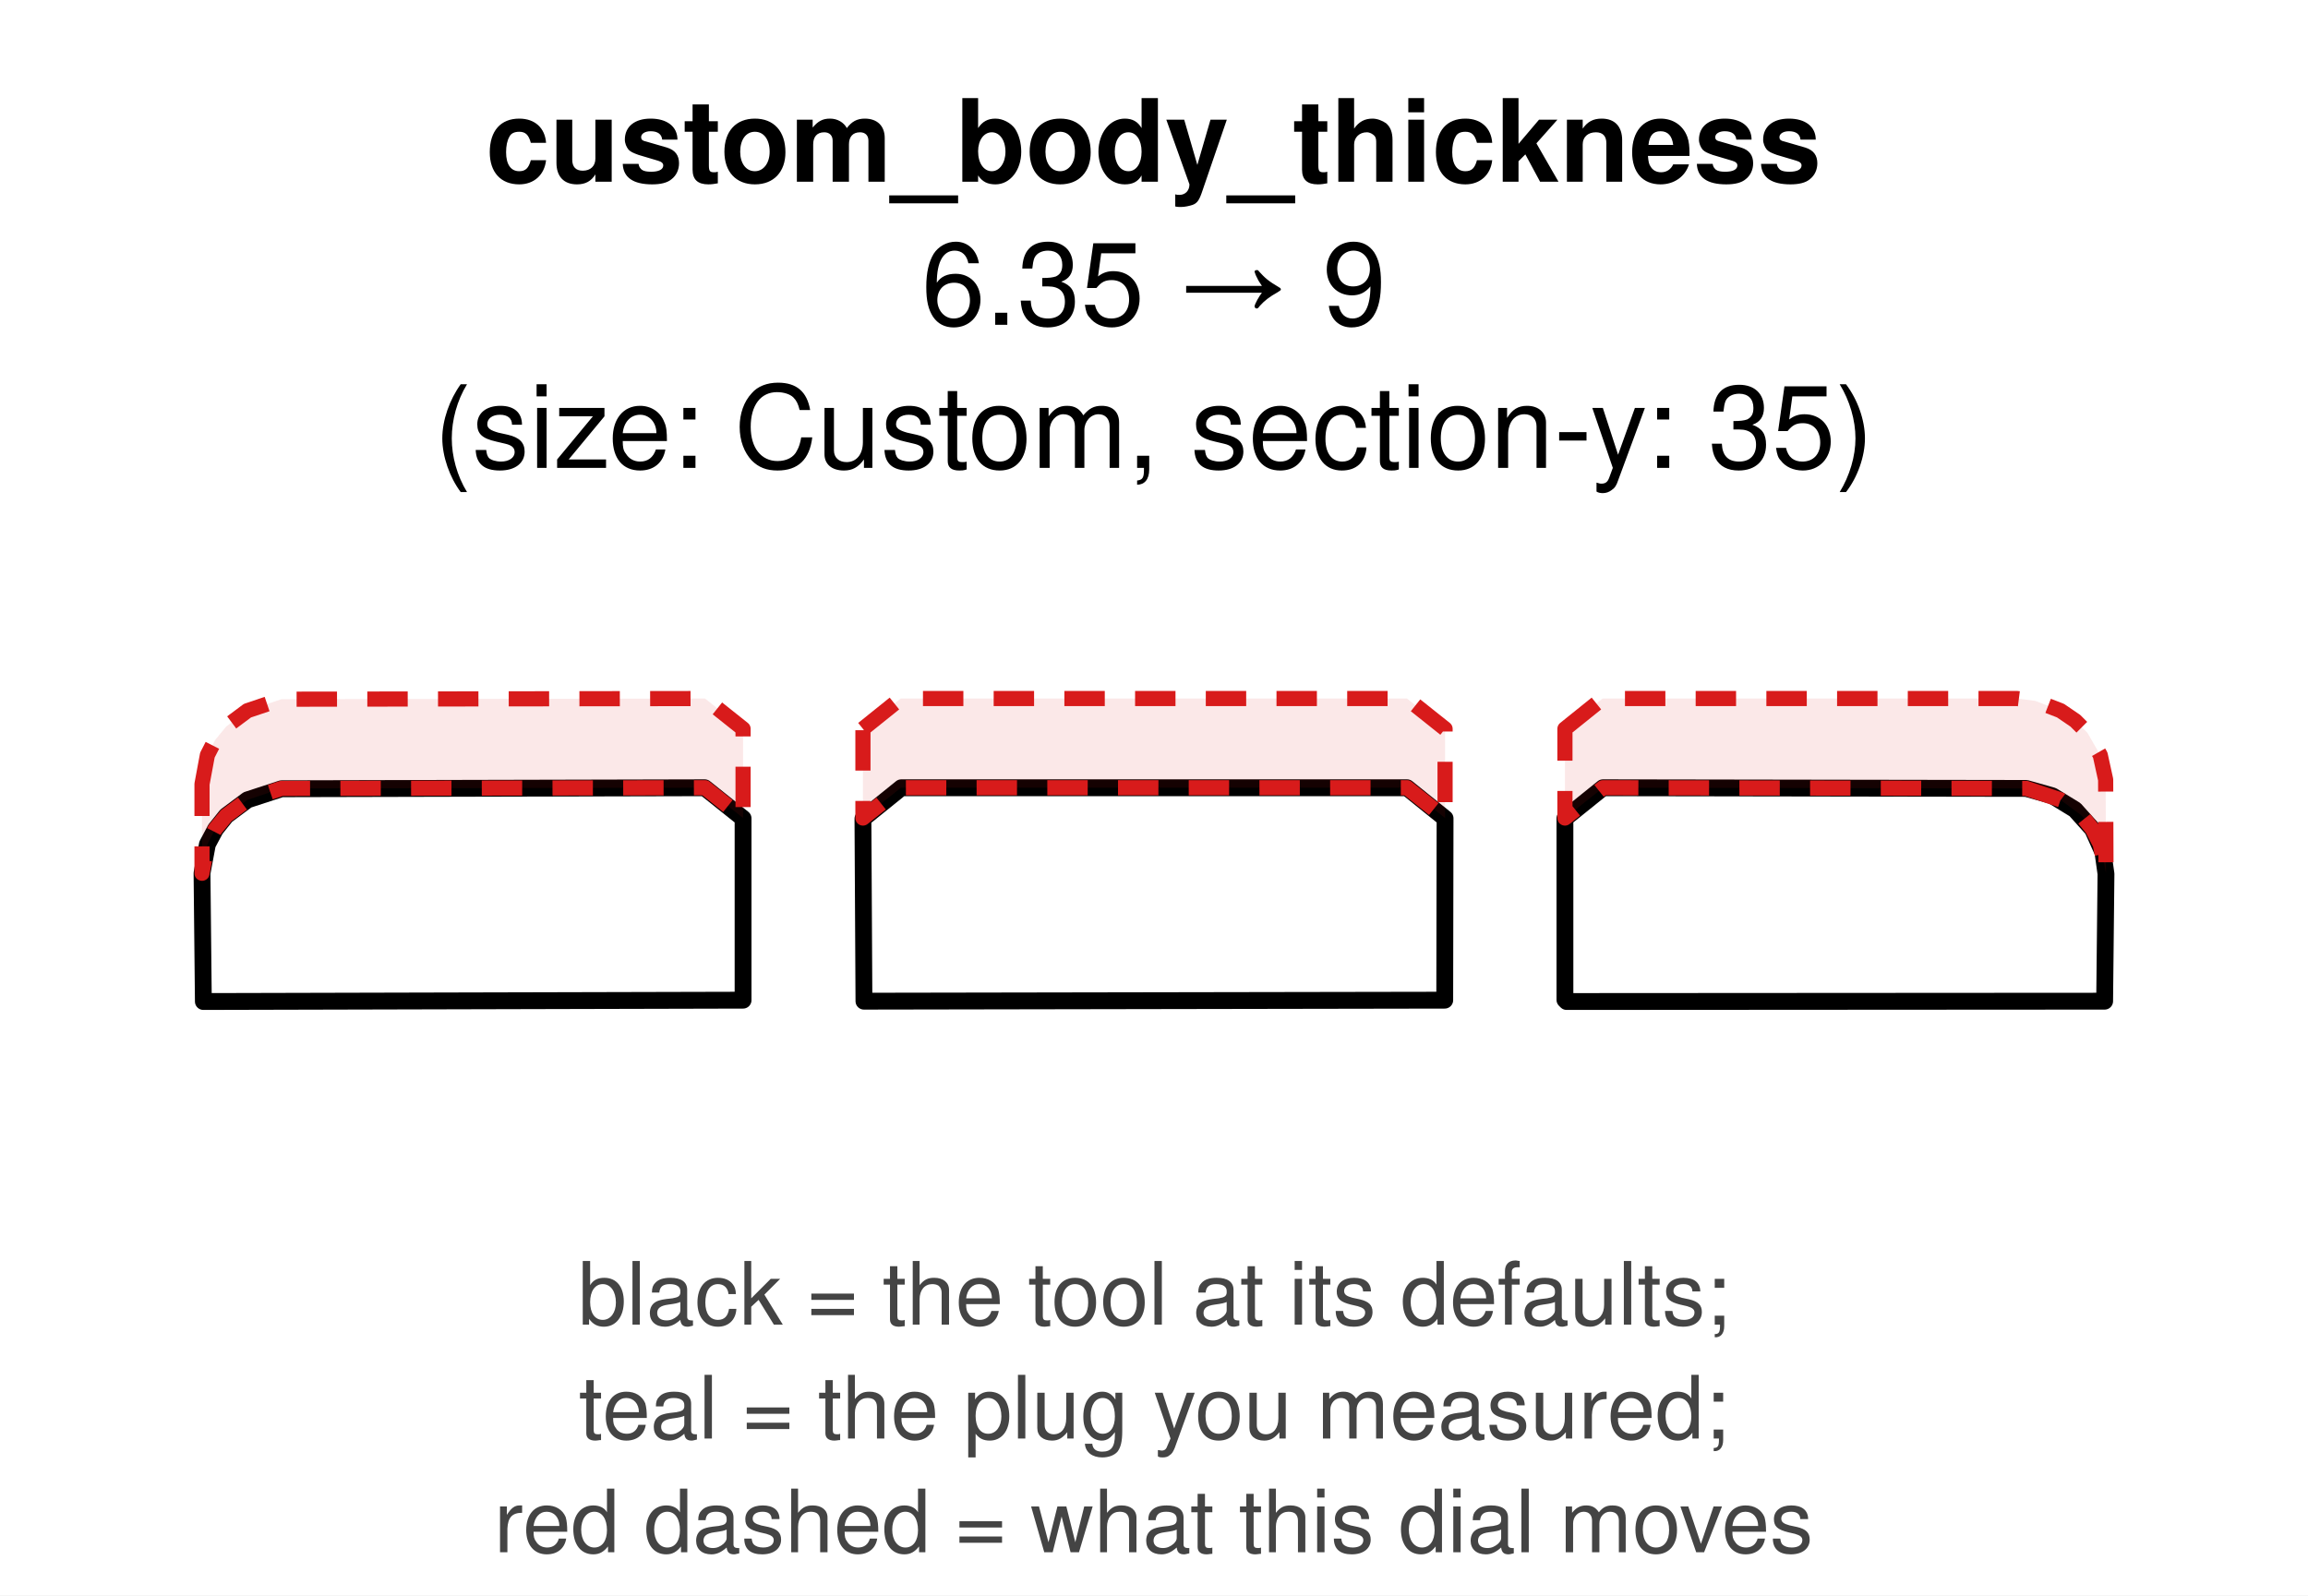
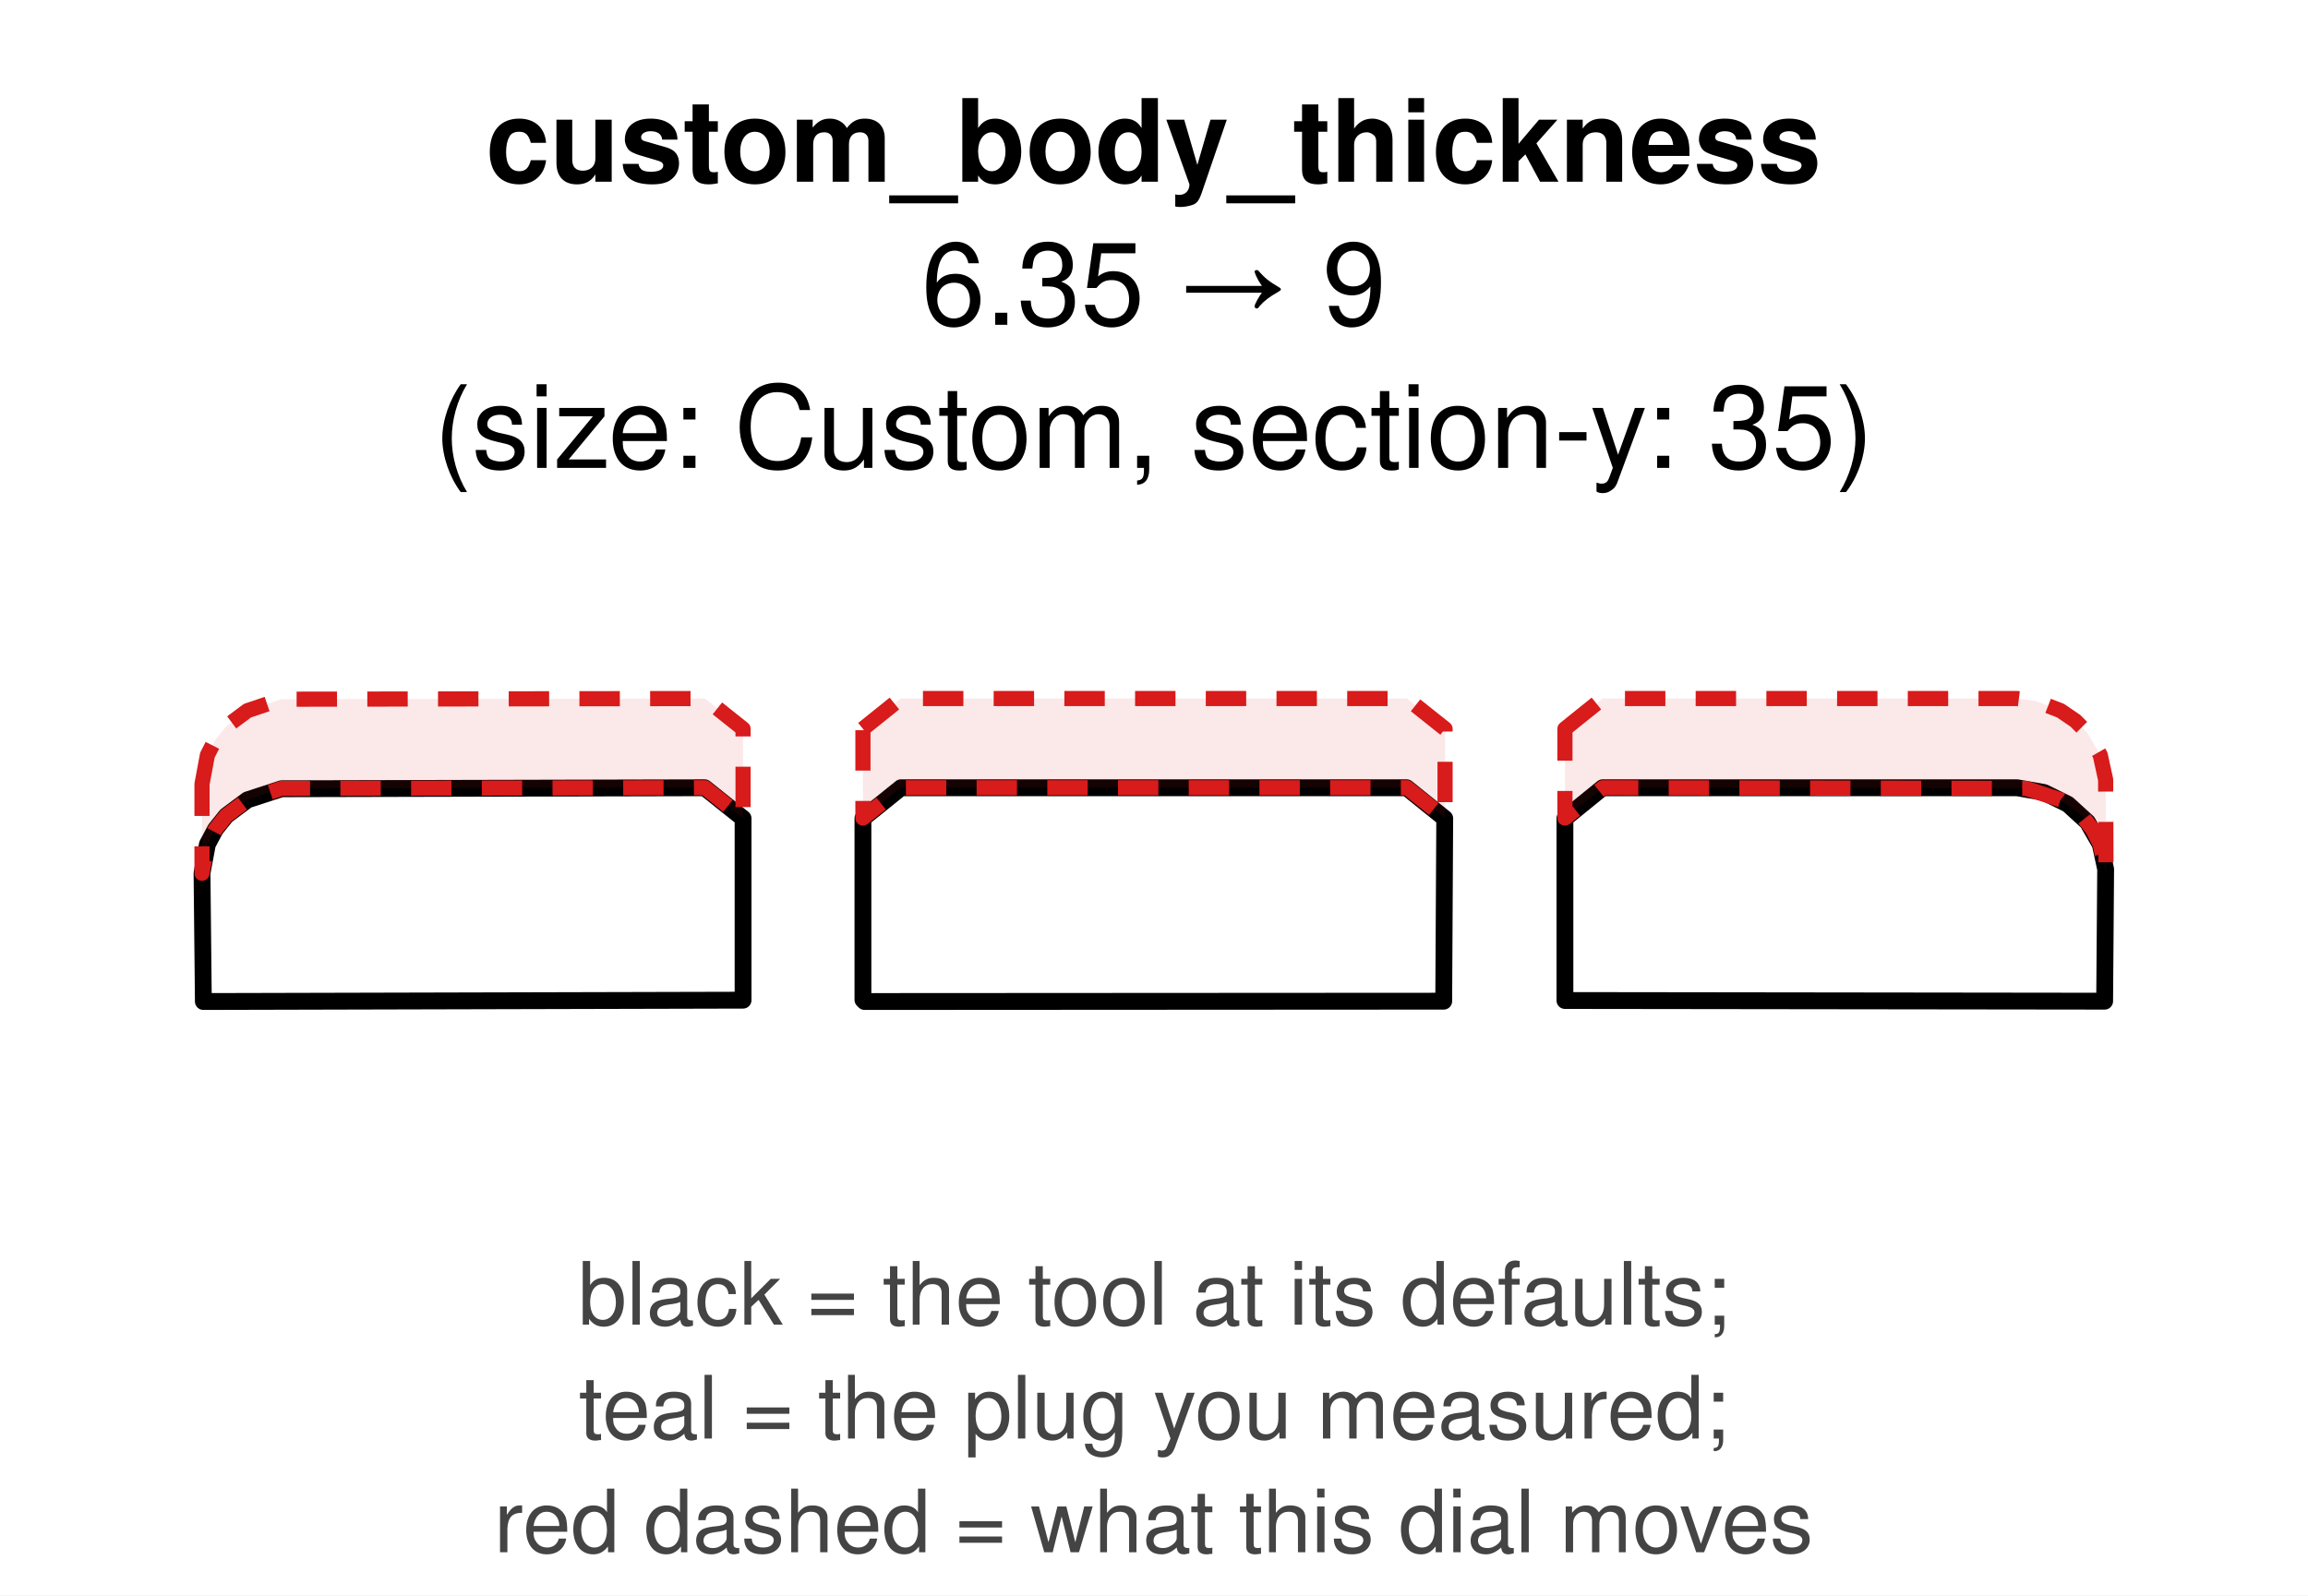
<svg xmlns="http://www.w3.org/2000/svg" width="68.55mm" height="47.39mm" viewBox="0 0 68.55 47.39" role="img">
  <rect width="68.55" height="47.39" fill="white" />
  <text x="34.27" y="5.40" font-family="Helvetica, Arial, sans-serif" font-size="3.40" font-weight="bold" text-anchor="middle" fill="#000">custom_body_thickness</text>
  <text x="34.27" y="9.65" font-family="Helvetica, Arial, sans-serif" font-size="3.40" text-anchor="middle" fill="#000">6.35 → 9</text>
  <text x="34.27" y="13.90" font-family="Helvetica, Arial, sans-serif" font-size="3.40" text-anchor="middle" fill="#000">(size: Custom, section-y: 35)</text>
  <path d="M 6.00 25.94 L 6.16 25.08 L 6.40 24.63 L 6.72 24.23 L 7.35 23.76 L 8.36 23.43 L 20.93 23.40 L 22.07 24.31 L 22.07 29.71 L 6.04 29.75 L 6.00 25.94 Z" fill="none" stroke="#000" stroke-width="0.5" stroke-linejoin="round" stroke-linecap="round" />
-   <path d="M 25.63 24.32 L 26.77 23.40 L 41.79 23.40 L 42.92 24.31 L 42.91 29.71 L 25.66 29.74 L 25.63 24.32 Z" fill="none" stroke="#000" stroke-width="0.5" stroke-linejoin="round" stroke-linecap="round" />
-   <path d="M 46.53 29.75 L 46.48 29.70 L 46.48 24.31 L 47.61 23.40 L 60.18 23.42 L 60.96 23.64 L 61.63 24.05 L 62.15 24.63 L 62.46 25.32 L 62.55 25.96 L 62.51 29.74 L 46.53 29.75 Z" fill="none" stroke="#000" stroke-width="0.5" stroke-linejoin="round" stroke-linecap="round" />
-   <path d="M 6.00 23.29 L 6.16 22.43 L 6.39 21.98 L 6.72 21.58 L 7.35 21.11 L 8.36 20.77 L 20.94 20.75 L 22.07 21.65 L 22.07 24.30 L 20.94 23.40 L 8.36 23.42 L 7.35 23.76 L 6.72 24.23 L 6.39 24.63 L 6.16 25.08 L 6.00 25.94 L 6.00 23.29 Z" fill="#d81b1b" fill-rule="evenodd" fill-opacity="0.1" stroke="#d81b1b" stroke-width="0.45" stroke-linejoin="round" stroke-dasharray="1.2,0.9" />
+   <path d="M 59.91 23.40 L 60.71 23.54 L 61.42 23.89 L 62.00 24.42 L 62.38 25.08 L 62.54 25.82 L 62.51 29.74 L 46.48 29.72 L 46.48 24.31 L 47.60 23.40 L 59.91 23.40 Z" fill="none" stroke="#000" stroke-width="0.5" stroke-linejoin="round" stroke-linecap="round" />
+   <path d="M 25.68 29.75 L 25.63 29.70 L 25.63 24.31 L 26.76 23.40 L 41.78 23.40 L 42.91 24.31 L 42.88 29.74 L 25.68 29.75 Z" fill="none" stroke="#000" stroke-width="0.5" stroke-linejoin="round" stroke-linecap="round" />
+   <path d="M 6.00 23.29 L 6.16 22.43 L 6.39 21.98 L 6.72 21.58 L 7.35 21.11 L 8.36 20.77 L 20.94 20.75 L 22.07 21.65 L 22.07 24.30 L 20.94 23.40 L 8.36 23.42 L 7.35 23.76 L 6.72 24.23 L 6.40 24.63 L 6.16 25.08 L 6.00 25.94 L 6.00 23.29 Z" fill="#d81b1b" fill-rule="evenodd" fill-opacity="0.1" stroke="#d81b1b" stroke-width="0.45" stroke-linejoin="round" stroke-dasharray="1.2,0.9" />
  <path d="M 46.48 21.65 L 47.60 20.75 L 59.91 20.75 L 60.45 20.82 L 61.20 21.11 L 61.64 21.41 L 62.00 21.77 L 62.38 22.43 L 62.54 23.16 L 62.55 25.94 L 62.38 25.08 L 62.15 24.63 L 61.83 24.23 L 61.20 23.76 L 60.18 23.42 L 47.61 23.40 L 46.48 24.30 L 46.48 21.65 Z" fill="#d81b1b" fill-rule="evenodd" fill-opacity="0.1" stroke="#d81b1b" stroke-width="0.45" stroke-linejoin="round" stroke-dasharray="1.2,0.9" />
  <path d="M 25.63 21.65 L 26.75 20.75 L 41.79 20.75 L 42.92 21.65 L 42.92 24.30 L 41.79 23.40 L 26.76 23.40 L 25.63 24.30 L 25.63 21.65 Z" fill="#d81b1b" fill-rule="evenodd" fill-opacity="0.1" stroke="#d81b1b" stroke-width="0.45" stroke-linejoin="round" stroke-dasharray="1.2,0.9" />
  <text x="34.27" y="39.35" font-family="Helvetica, Arial, sans-serif" font-size="2.60" text-anchor="middle" fill="#444444">black = the tool at its defaults;</text>
  <text x="34.27" y="42.73" font-family="Helvetica, Arial, sans-serif" font-size="2.60" text-anchor="middle" fill="#444444">teal = the plug you measured;</text>
  <text x="34.27" y="46.11" font-family="Helvetica, Arial, sans-serif" font-size="2.60" text-anchor="middle" fill="#444444">red dashed = what this dial moves</text>
</svg>
